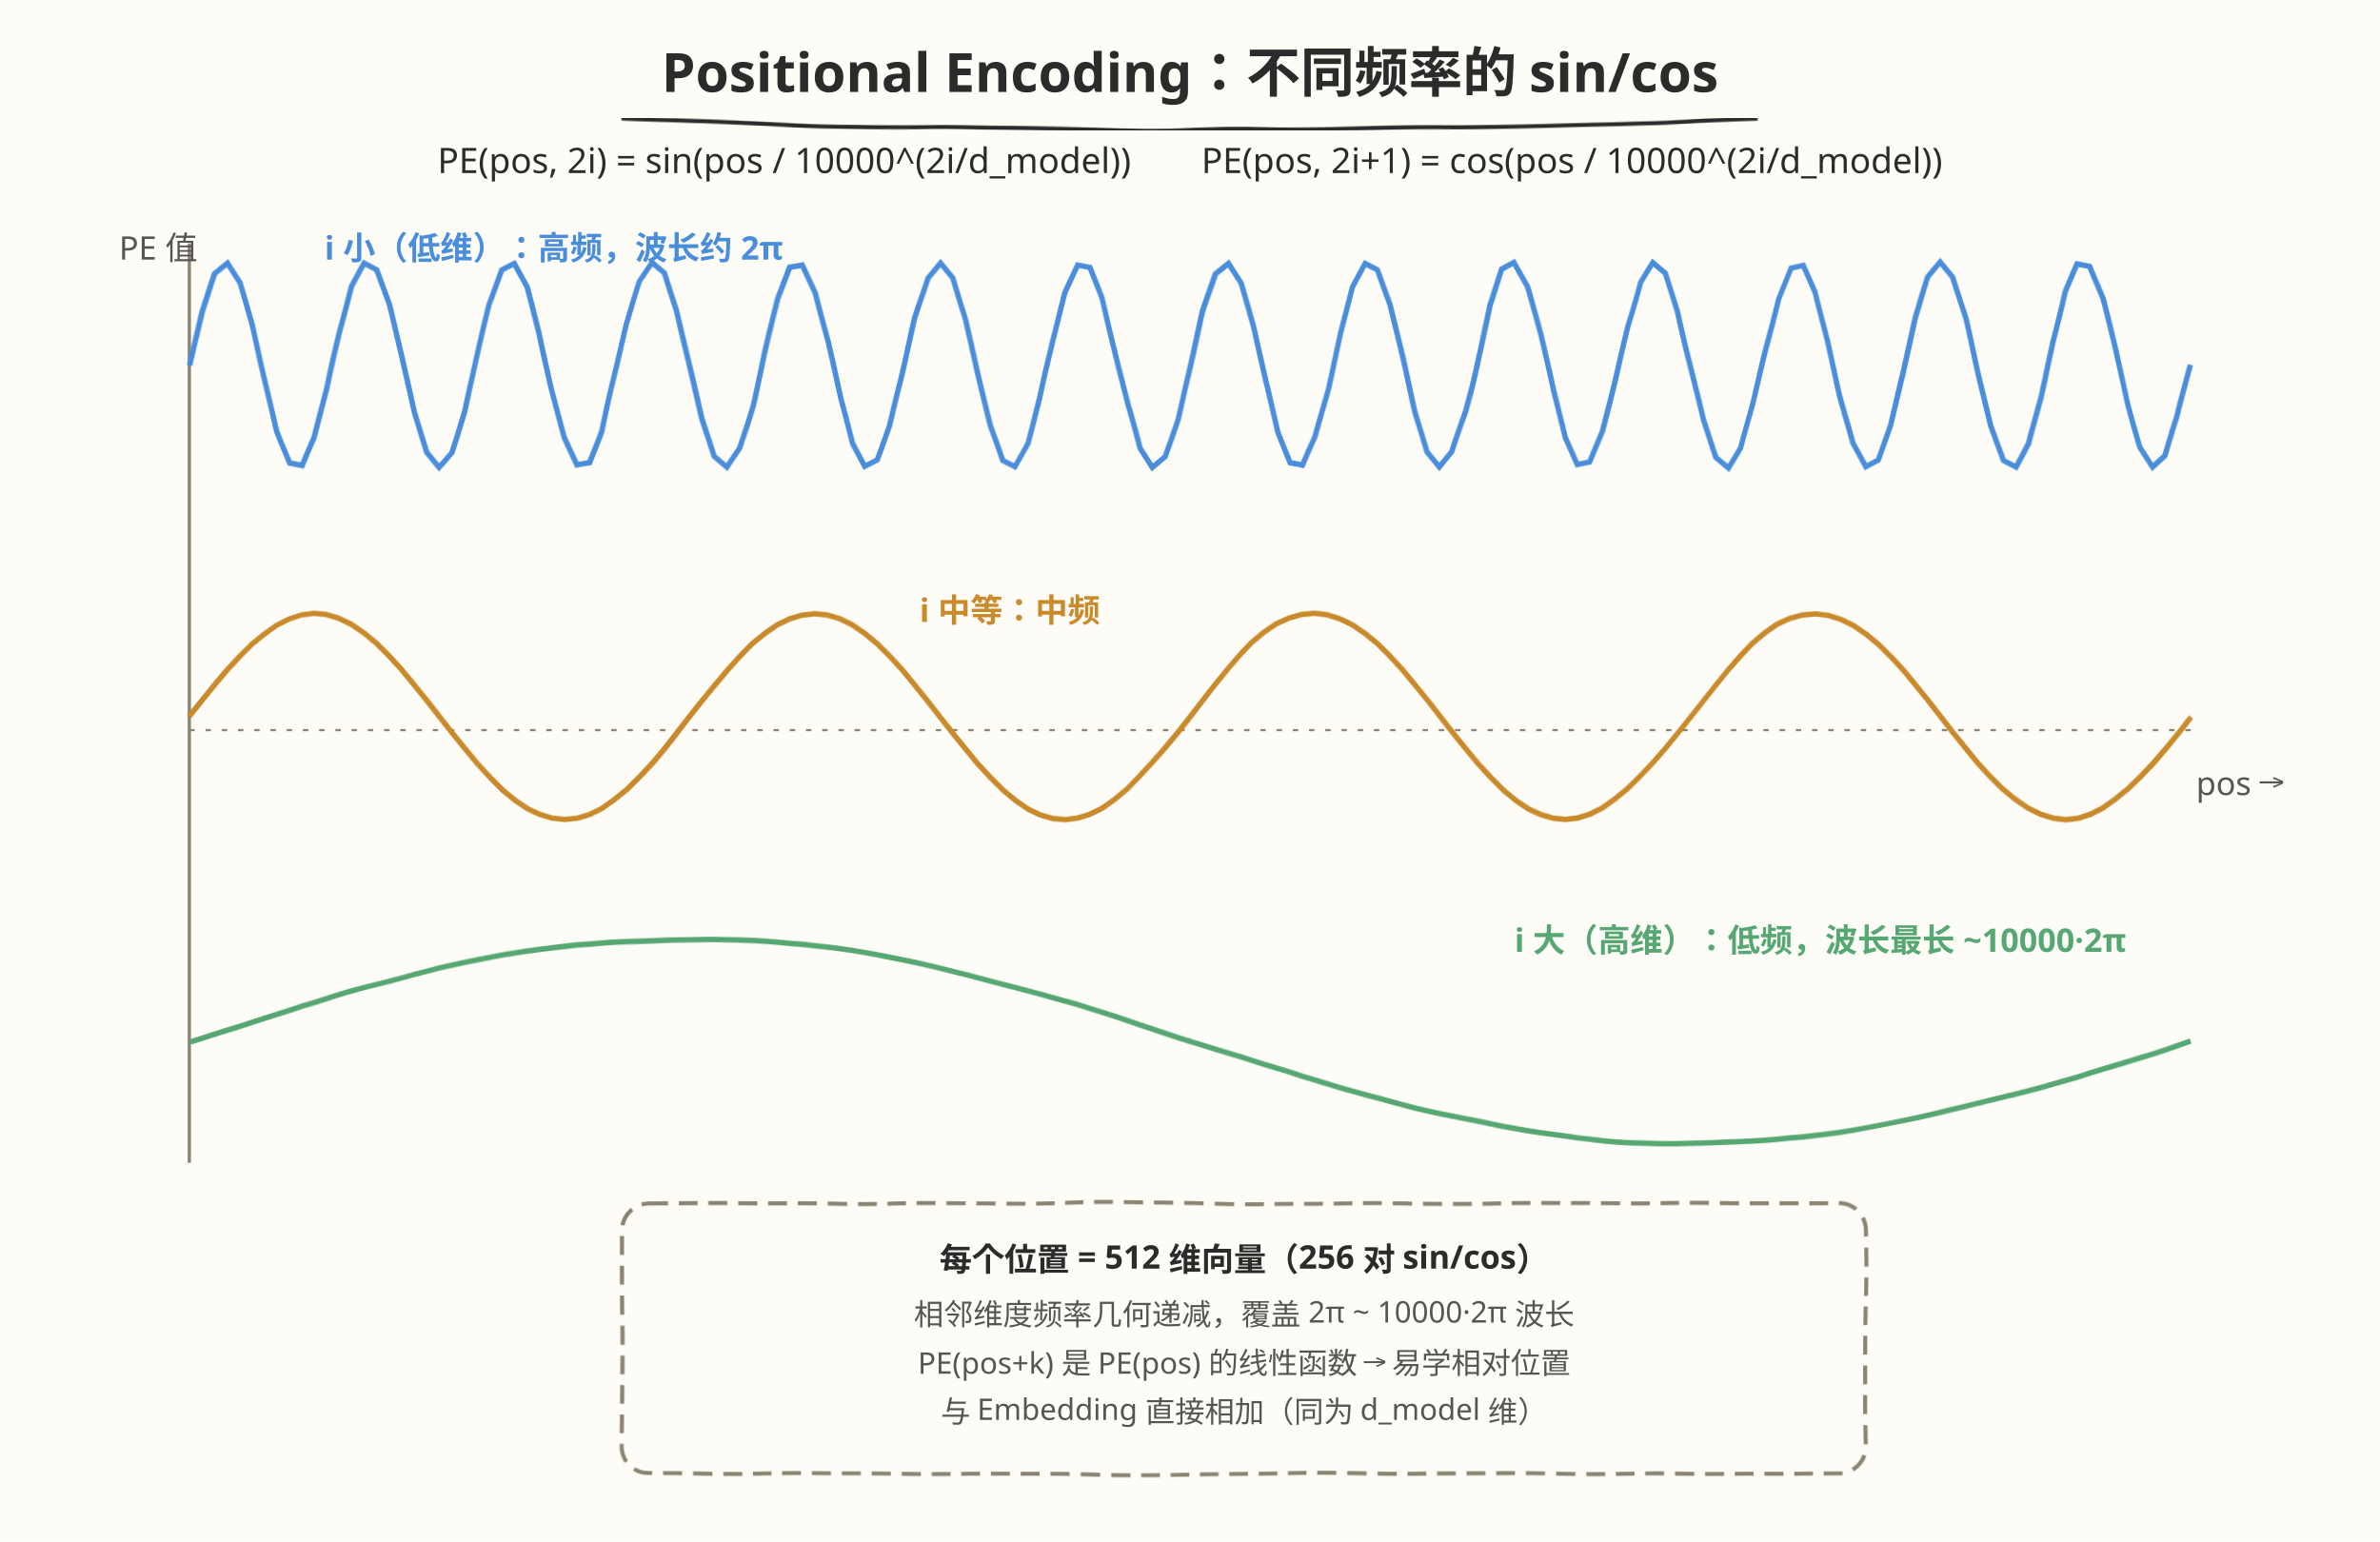
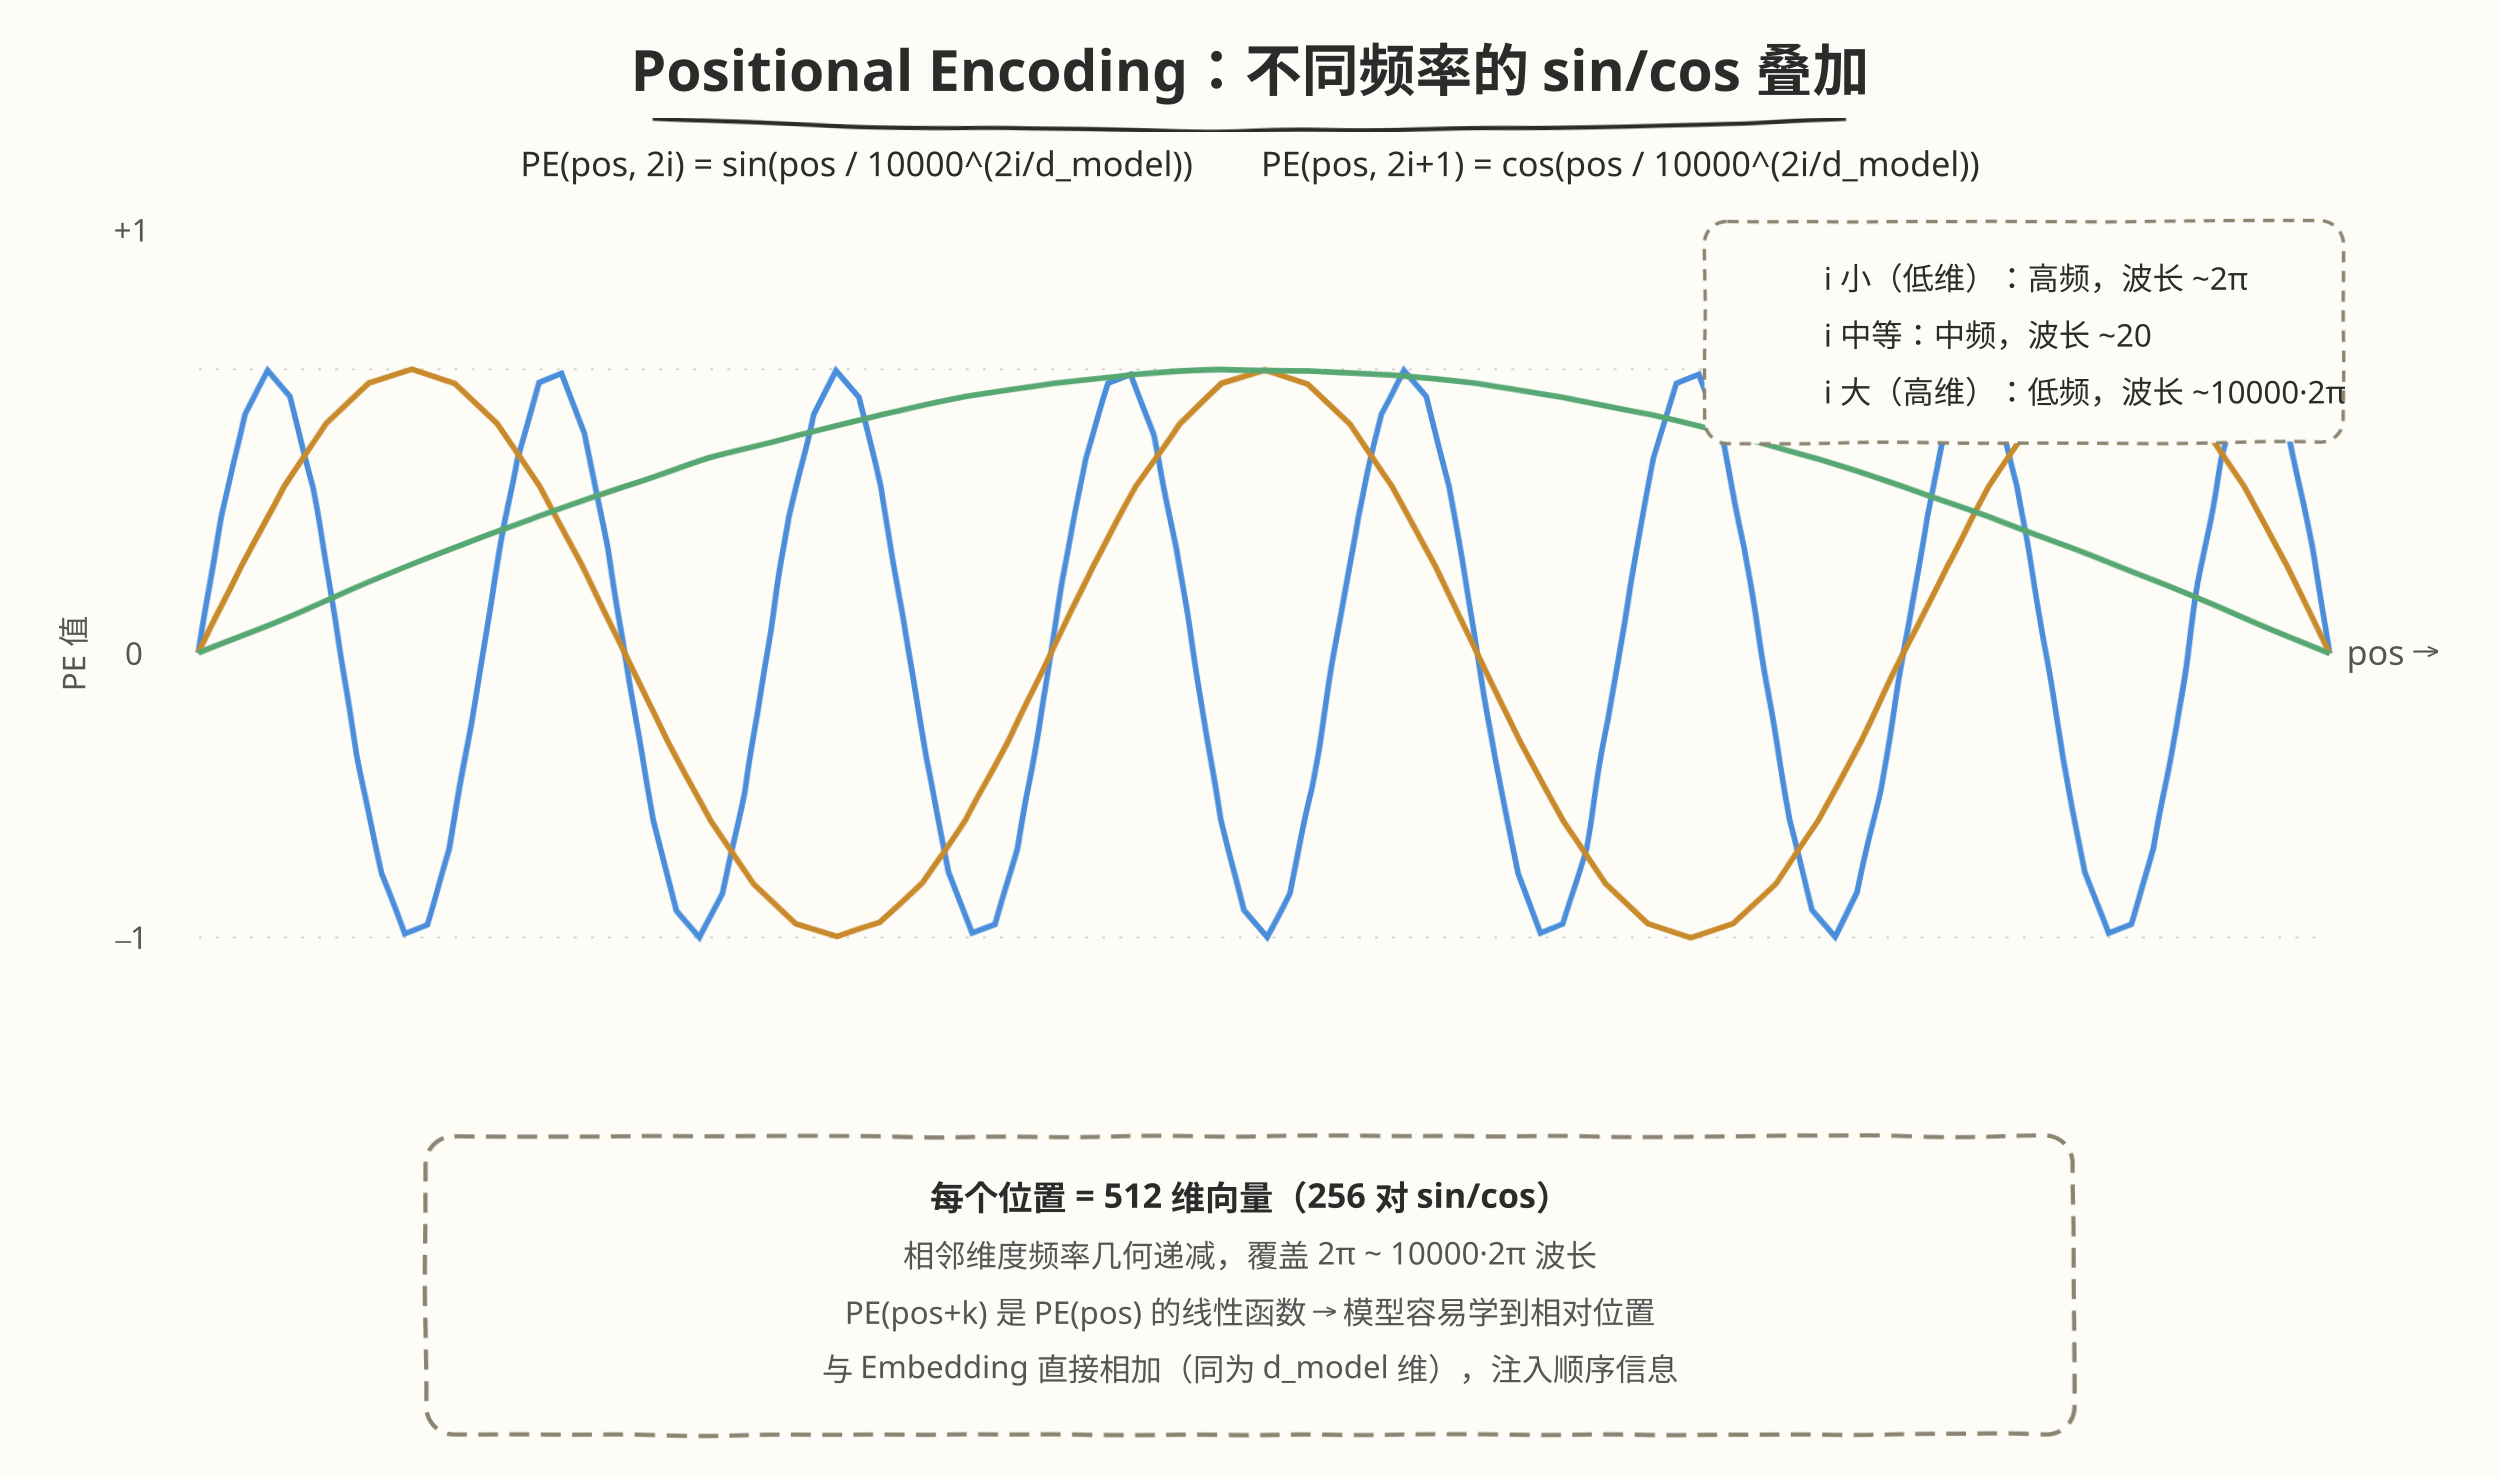
- <svg xmlns="http://www.w3.org/2000/svg" width="880" height="570" viewBox="0 0 880 570" font-family="'Comic Sans MS','Marker Felt','Segoe UI',cursive">
+ <svg xmlns="http://www.w3.org/2000/svg" width="880" height="520" viewBox="0 0 880 520" font-family="'Comic Sans MS','Kaiti SC','Marker Felt','Segoe UI',cursive">
  <defs>
    <filter id="sk" x="-3%" y="-3%" width="106%" height="106%">
      <feTurbulence type="fractalNoise" baseFrequency="0.018" numOctaves="2" seed="41" result="n" />
      <feDisplacementMap in="SourceGraphic" in2="n" scale="1.8" />
    </filter>
  </defs>
-   <rect width="880" height="570" fill="#fdfcf7" />
-   <text x="440" y="34" text-anchor="middle" font-size="20" font-weight="bold" fill="#2b2b2b">Positional Encoding：不同频率的 sin/cos</text>
-   <path d="M 230 44 Q 440 52 650 44" stroke="#2b2b2b" stroke-width="1.5" fill="none" filter="url(#sk)" />
-   <text x="440" y="64" text-anchor="middle" font-size="13" fill="#2b2b2b">PE(pos, 2i) = sin(pos / 10000^(2i/d_model))　　PE(pos, 2i+1) = cos(pos / 10000^(2i/d_model))</text>
-   <line x1="70" y1="90" x2="70" y2="430" stroke="#8a8471" stroke-width="1.2" />
-   <text x="44" y="96" font-size="12" fill="#555">PE 值</text>
-   <text x="812" y="294" font-size="12" fill="#555">pos →</text>
-   <line x1="70" y1="270" x2="810" y2="270" stroke="#8a8471" stroke-width="0.8" stroke-dasharray="2 4" />
-   <polyline points="70.0,135.0 74.6,115.1 79.2,101.1 83.9,97.1 88.5,104.3 93.1,120.5 97.8,140.9 102.4,159.7 107.0,171.1 111.6,172.0 116.2,161.9 120.9,143.9 125.5,123.3 130.1,106.1 134.8,97.5 139.4,99.9 144.0,112.7 148.6,132.0 153.2,152.3 157.9,167.4 162.5,173.0 167.1,167.4 171.8,152.3 176.4,132.0 181.0,112.7 185.6,99.9 190.2,97.5 194.9,106.1 199.5,123.3 204.1,143.9 208.8,161.9 213.4,172.0 218.0,171.1 222.6,159.7 227.2,140.9 231.9,120.5 236.5,104.3 241.1,97.1 245.8,101.1 250.4,115.1 255.0,135.0 259.6,154.9 264.2,168.9 268.9,172.9 273.5,165.7 278.1,149.5 282.8,129.1 287.4,110.3 292.0,98.9 296.6,98.0 301.2,108.1 305.9,126.1 310.5,146.7 315.1,163.9 319.8,172.5 324.4,170.1 329.0,157.3 333.6,138.0 338.2,117.7 342.9,102.6 347.5,97.0 352.1,102.6 356.8,117.7 361.4,138.0 366.0,157.3 370.6,170.1 375.2,172.5 379.9,163.9 384.5,146.7 389.1,126.1 393.8,108.1 398.4,98.0 403.0,98.9 407.6,110.3 412.2,129.1 416.9,149.5 421.5,165.7 426.1,172.9 430.8,168.9 435.4,154.9 440.0,135.0 444.6,115.1 449.2,101.1 453.9,97.1 458.5,104.3 463.1,120.5 467.8,140.9 472.4,159.7 477.0,171.1 481.6,172.0 486.2,161.9 490.9,143.9 495.5,123.3 500.1,106.1 504.8,97.5 509.4,99.9 514.0,112.7 518.6,132.0 523.2,152.3 527.9,167.4 532.5,173.0 537.1,167.4 541.8,152.3 546.4,132.0 551.0,112.7 555.6,99.9 560.2,97.5 564.9,106.1 569.5,123.3 574.1,143.9 578.8,161.9 583.4,172.0 588.0,171.1 592.6,159.7 597.2,140.9 601.9,120.5 606.5,104.3 611.1,97.1 615.8,101.1 620.4,115.1 625.0,135.0 629.6,154.9 634.2,168.9 638.9,172.9 643.5,165.7 648.1,149.5 652.8,129.1 657.4,110.3 662.0,98.9 666.6,98.0 671.2,108.1 675.9,126.1 680.5,146.7 685.1,163.9 689.8,172.5 694.4,170.1 699.0,157.3 703.6,138.0 708.2,117.7 712.9,102.6 717.5,97.0 722.1,102.6 726.8,117.7 731.4,138.0 736.0,157.3 740.6,170.1 745.2,172.5 749.9,163.9 754.5,146.7 759.1,126.1 763.8,108.1 768.4,98.0 773.0,98.9 777.6,110.3 782.2,129.1 786.9,149.5 791.5,165.7 796.1,172.9 800.8,168.9 805.4,154.9 810.0,135.0" fill="none" stroke="#4a8edb" stroke-width="2" filter="url(#sk)" />
-   <text x="120" y="96" font-size="12" font-weight="bold" fill="#4a8edb">i 小（低维）：高频，波长约 2π</text>
-   <polyline points="70.0,265.0 74.6,259.1 79.2,253.3 83.9,247.7 88.5,242.7 93.1,238.1 97.8,234.3 102.4,231.1 107.0,228.9 111.6,227.5 116.2,227.0 120.9,227.5 125.5,228.9 130.1,231.1 134.8,234.3 139.4,238.1 144.0,242.7 148.6,247.7 153.2,253.3 157.9,259.1 162.5,265.0 167.1,270.9 171.8,276.7 176.4,282.3 181.0,287.3 185.6,291.9 190.2,295.7 194.9,298.9 199.5,301.1 204.1,302.5 208.8,303.0 213.4,302.5 218.0,301.1 222.6,298.9 227.2,295.7 231.9,291.9 236.5,287.3 241.1,282.3 245.8,276.7 250.4,270.9 255.0,265.0 259.6,259.1 264.2,253.3 268.9,247.7 273.5,242.7 278.1,238.1 282.8,234.3 287.4,231.1 292.0,228.9 296.6,227.5 301.2,227.0 305.9,227.5 310.5,228.9 315.1,231.1 319.8,234.3 324.4,238.1 329.0,242.7 333.6,247.7 338.2,253.3 342.9,259.1 347.5,265.0 352.1,270.9 356.8,276.7 361.4,282.3 366.0,287.3 370.6,291.9 375.2,295.7 379.9,298.9 384.5,301.1 389.1,302.5 393.8,303.0 398.4,302.5 403.0,301.1 407.6,298.9 412.2,295.7 416.9,291.9 421.5,287.3 426.1,282.3 430.8,276.7 435.4,270.9 440.0,265.0 444.6,259.1 449.2,253.3 453.9,247.7 458.5,242.7 463.1,238.1 467.8,234.3 472.4,231.1 477.0,228.9 481.6,227.5 486.2,227.0 490.9,227.5 495.5,228.9 500.1,231.1 504.8,234.3 509.4,238.1 514.0,242.7 518.6,247.7 523.2,253.3 527.9,259.1 532.5,265.0 537.1,270.9 541.8,276.7 546.4,282.3 551.0,287.3 555.6,291.9 560.2,295.7 564.9,298.9 569.5,301.1 574.1,302.5 578.8,303.0 583.4,302.5 588.0,301.1 592.6,298.9 597.2,295.7 601.9,291.9 606.5,287.3 611.1,282.3 615.8,276.7 620.4,270.9 625.0,265.0 629.6,259.1 634.2,253.3 638.9,247.7 643.5,242.7 648.1,238.1 652.8,234.3 657.4,231.1 662.0,228.9 666.6,227.5 671.2,227.0 675.9,227.5 680.5,228.9 685.1,231.1 689.8,234.3 694.4,238.1 699.0,242.7 703.6,247.7 708.2,253.3 712.9,259.1 717.5,265.0 722.1,270.9 726.8,276.7 731.4,282.3 736.0,287.3 740.6,291.9 745.2,295.7 749.9,298.9 754.5,301.1 759.1,302.5 763.8,303.0 768.4,302.5 773.0,301.1 777.6,298.9 782.2,295.7 786.9,291.9 791.5,287.3 796.1,282.3 800.8,276.7 805.4,270.9 810.0,265.0" fill="none" stroke="#c98a2b" stroke-width="2" filter="url(#sk)" />
-   <text x="340" y="230" font-size="12" font-weight="bold" fill="#c98a2b">i 中等：中频</text>
-   <polyline points="70.0,385.0 74.6,383.5 79.2,382.0 83.9,380.5 88.5,379.1 93.1,377.6 97.8,376.1 102.4,374.7 107.0,373.3 111.6,371.8 116.2,370.5 120.9,369.1 125.5,367.7 130.1,366.4 134.8,365.1 139.4,363.9 144.0,362.7 148.6,361.5 153.2,360.3 157.9,359.2 162.5,358.1 167.1,357.1 171.8,356.1 176.4,355.2 181.0,354.3 185.6,353.4 190.2,352.6 194.9,351.8 199.5,351.1 204.1,350.5 208.8,349.9 213.4,349.3 218.0,348.9 222.6,348.4 227.2,348.0 231.9,347.7 236.5,347.5 241.1,347.3 245.8,347.1 250.4,347.0 255.0,347.0 259.6,347.0 264.2,347.1 268.9,347.3 273.5,347.5 278.1,347.7 282.8,348.0 287.4,348.4 292.0,348.9 296.6,349.3 301.2,349.9 305.9,350.5 310.5,351.1 315.1,351.8 319.8,352.6 324.4,353.4 329.0,354.3 333.6,355.2 338.2,356.1 342.9,357.1 347.5,358.1 352.1,359.2 356.8,360.3 361.4,361.5 366.0,362.7 370.6,363.9 375.2,365.1 379.9,366.4 384.5,367.7 389.1,369.1 393.8,370.5 398.4,371.8 403.0,373.3 407.6,374.7 412.2,376.1 416.9,377.6 421.5,379.1 426.1,380.5 430.8,382.0 435.4,383.5 440.0,385.0 444.6,386.5 449.2,388.0 453.9,389.5 458.5,390.9 463.1,392.4 467.8,393.9 472.4,395.3 477.0,396.7 481.6,398.2 486.2,399.5 490.9,400.9 495.5,402.3 500.1,403.6 504.8,404.9 509.4,406.1 514.0,407.3 518.6,408.5 523.2,409.7 527.9,410.8 532.5,411.9 537.1,412.9 541.8,413.9 546.4,414.8 551.0,415.7 555.6,416.6 560.2,417.4 564.9,418.2 569.5,418.9 574.1,419.5 578.8,420.1 583.4,420.7 588.0,421.1 592.6,421.6 597.2,422.0 601.9,422.3 606.5,422.5 611.1,422.7 615.8,422.9 620.4,423.0 625.0,423.0 629.6,423.0 634.2,422.9 638.9,422.7 643.5,422.5 648.1,422.3 652.8,422.0 657.4,421.6 662.0,421.1 666.6,420.7 671.2,420.1 675.9,419.5 680.5,418.9 685.1,418.2 689.8,417.4 694.4,416.6 699.0,415.7 703.6,414.8 708.2,413.9 712.9,412.9 717.5,411.9 722.1,410.8 726.8,409.7 731.4,408.5 736.0,407.3 740.6,406.1 745.2,404.9 749.9,403.6 754.5,402.3 759.1,400.9 763.8,399.5 768.4,398.2 773.0,396.7 777.6,395.3 782.2,393.9 786.9,392.4 791.5,390.9 796.1,389.5 800.8,388.0 805.4,386.5 810.0,385.0" fill="none" stroke="#57a773" stroke-width="2" filter="url(#sk)" />
-   <text x="560" y="352" font-size="12" font-weight="bold" fill="#57a773">i 大（高维）：低频，波长最长 ~10000·2π</text>
+   <rect width="880" height="520" fill="#fdfcf7" />
+   <text x="440" y="32" text-anchor="middle" font-size="20" font-weight="bold" fill="#2b2b2b">Positional Encoding：不同频率的 sin/cos 叠加</text>
+   <path d="M 230 42 Q 440 50 650 42" stroke="#2b2b2b" stroke-width="1.5" fill="none" filter="url(#sk)" />
+   <text x="440" y="62" text-anchor="middle" font-size="12" fill="#2b2b2b">PE(pos, 2i) = sin(pos / 10000^(2i/d_model))　　PE(pos, 2i+1) = cos(pos / 10000^(2i/d_model))</text>
+   <line x1="70" y1="80" x2="70" y2="380" stroke="#8a8471" stroke-width="1.2" filter="url(#sk)" />
+   <text x="40" y="85" font-size="11" fill="#555">+1</text>
+   <text x="44" y="234" font-size="11" fill="#555">0</text>
+   <text x="40" y="334" font-size="11" fill="#555">−1</text>
+   <text x="30" y="230" text-anchor="middle" font-size="11" fill="#555" transform="rotate(-90 30 230)">PE 值</text>
+   <line x1="70" y1="230" x2="820" y2="230" stroke="#8a8471" stroke-width="0.8" stroke-dasharray="2 4" filter="url(#sk)" />
+   <line x1="70" y1="130" x2="820" y2="130" stroke="#ccc" stroke-width="0.6" stroke-dasharray="1 5" />
+   <line x1="70" y1="330" x2="820" y2="330" stroke="#ccc" stroke-width="0.6" stroke-dasharray="1 5" />
+   <text x="826" y="234" font-size="12" fill="#555">pos →</text>
+   <polyline points="70.0,230.0 78.0,181.8 86.0,145.6 94.0,130.2 102.0,139.5 110.0,171.2 118.0,217.5 126.0,266.8 134.0,307.1 142.0,328.2 150.0,325.1 158.0,298.5 166.0,254.9 174.0,205.1 182.0,161.5 190.0,134.9 198.0,131.8 206.0,152.9 214.0,193.2 222.0,242.5 230.0,288.8 238.0,320.5 246.0,329.8 254.0,314.4 262.0,278.2 270.0,230.0 278.0,181.8 286.0,145.6 294.0,130.2 302.0,139.5 310.0,171.2 318.0,217.5 326.0,266.8 334.0,307.1 342.0,328.2 350.0,325.1 358.0,298.5 366.0,254.9 374.0,205.1 382.0,161.5 390.0,134.9 398.0,131.8 406.0,152.9 414.0,193.2 422.0,242.5 430.0,288.8 438.0,320.5 446.0,329.8 454.0,314.4 462.0,278.2 470.0,230.0 478.0,181.8 486.0,145.6 494.0,130.2 502.0,139.5 510.0,171.2 518.0,217.5 526.0,266.8 534.0,307.1 542.0,328.2 550.0,325.1 558.0,298.5 566.0,254.9 574.0,205.1 582.0,161.5 590.0,134.9 598.0,131.8 606.0,152.9 614.0,193.2 622.0,242.5 630.0,288.8 638.0,320.5 646.0,329.8 654.0,314.4 662.0,278.2 670.0,230.0 678.0,181.8 686.0,145.6 694.0,130.2 702.0,139.5 710.0,171.2 718.0,217.5 726.0,266.8 734.0,307.1 742.0,328.2 750.0,325.1 758.0,298.5 766.0,254.9 774.0,205.1 782.0,161.5 790.0,134.9 798.0,131.8 806.0,152.9 814.0,193.2 820.0,230.0" stroke="#4a8edb" stroke-width="2" fill="none" filter="url(#sk)" />
+   <polyline points="70.0,230.0 85.0,199.1 100.0,171.2 115.0,149.1 130.0,134.9 145.0,130.0 160.0,134.9 175.0,149.1 190.0,171.2 205.0,199.1 220.0,230.0 235.0,260.9 250.0,288.8 265.0,310.9 280.0,325.1 295.0,330.0 310.0,325.1 325.0,310.9 340.0,288.8 355.0,260.9 370.0,230.0 385.0,199.1 400.0,171.2 415.0,149.1 430.0,134.9 445.0,130.0 460.0,134.9 475.0,149.1 490.0,171.2 505.0,199.1 520.0,230.0 535.0,260.9 550.0,288.8 565.0,310.9 580.0,325.1 595.0,330.0 610.0,325.1 625.0,310.9 640.0,288.8 655.0,260.9 670.0,230.0 685.0,199.1 700.0,171.2 715.0,149.1 730.0,134.9 745.0,130.0 760.0,134.9 775.0,149.1 790.0,171.2 805.0,199.1 820.0,230.0" stroke="#c98a2b" stroke-width="2" fill="none" filter="url(#sk)" />
+   <polyline points="70.0,230.0 100.0,217.5 130.0,205.1 160.0,193.2 190.0,181.8 220.0,171.2 250.0,161.5 280.0,152.9 310.0,145.6 340.0,139.5 370.0,134.9 400.0,131.8 430.0,130.2 460.0,130.2 490.0,131.8 520.0,134.9 550.0,139.5 580.0,145.6 610.0,152.9 640.0,161.5 670.0,171.2 700.0,181.8 730.0,193.2 760.0,205.1 790.0,217.5 820.0,230.0" stroke="#57a773" stroke-width="2" fill="none" filter="url(#sk)" />
  <g filter="url(#sk)">
-     <rect x="230" y="445" width="460" height="100" rx="10" fill="none" stroke="#8a8471" stroke-width="1.5" stroke-dasharray="7 4" />
+     <rect x="600" y="78" width="225" height="78" rx="8" fill="#fdfcf7" stroke="#8a8471" stroke-width="1.2" stroke-dasharray="4 3" />
  </g>
-   <text x="460" y="470" text-anchor="middle" font-size="12" font-weight="bold" fill="#2b2b2b">每个位置 = 512 维向量（256 对 sin/cos）</text>
-   <text x="460" y="490" text-anchor="middle" font-size="11" fill="#555">相邻维度频率几何递减，覆盖 2π ~ 10000·2π 波长</text>
-   <text x="460" y="508" text-anchor="middle" font-size="11" fill="#555">PE(pos+k) 是 PE(pos) 的线性函数 → 易学相对位置</text>
-   <text x="460" y="526" text-anchor="middle" font-size="11" fill="#555">与 Embedding 直接相加（同为 d_model 维）</text>
+   <line x1="612" y1="98" x2="636" y2="98" stroke="#4a8edb" stroke-width="2" filter="url(#sk)" />
+   <text x="642" y="102" font-size="11" fill="#2b2b2b">i 小（低维）：高频，波长 ~2π</text>
+   <line x1="612" y1="118" x2="636" y2="118" stroke="#c98a2b" stroke-width="2" filter="url(#sk)" />
+   <text x="642" y="122" font-size="11" fill="#2b2b2b">i 中等：中频，波长 ~20</text>
+   <line x1="612" y1="138" x2="636" y2="138" stroke="#57a773" stroke-width="2" filter="url(#sk)" />
+   <text x="642" y="142" font-size="11" fill="#2b2b2b">i 大（高维）：低频，波长 ~10000·2π</text>
+   <g filter="url(#sk)">
+     <rect x="150" y="400" width="580" height="105" rx="10" fill="none" stroke="#8a8471" stroke-width="1.5" stroke-dasharray="7 4" />
+   </g>
+   <text x="440" y="426" text-anchor="middle" font-size="12" font-weight="bold" fill="#2b2b2b">每个位置 = 512 维向量（256 对 sin/cos）</text>
+   <text x="440" y="446" text-anchor="middle" font-size="11" fill="#555">相邻维度频率几何递减，覆盖 2π ~ 10000·2π 波长</text>
+   <text x="440" y="466" text-anchor="middle" font-size="11" fill="#555">PE(pos+k) 是 PE(pos) 的线性函数 → 模型容易学到相对位置</text>
+   <text x="440" y="486" text-anchor="middle" font-size="11" fill="#555">与 Embedding 直接相加（同为 d_model 维），注入顺序信息</text>
</svg>
